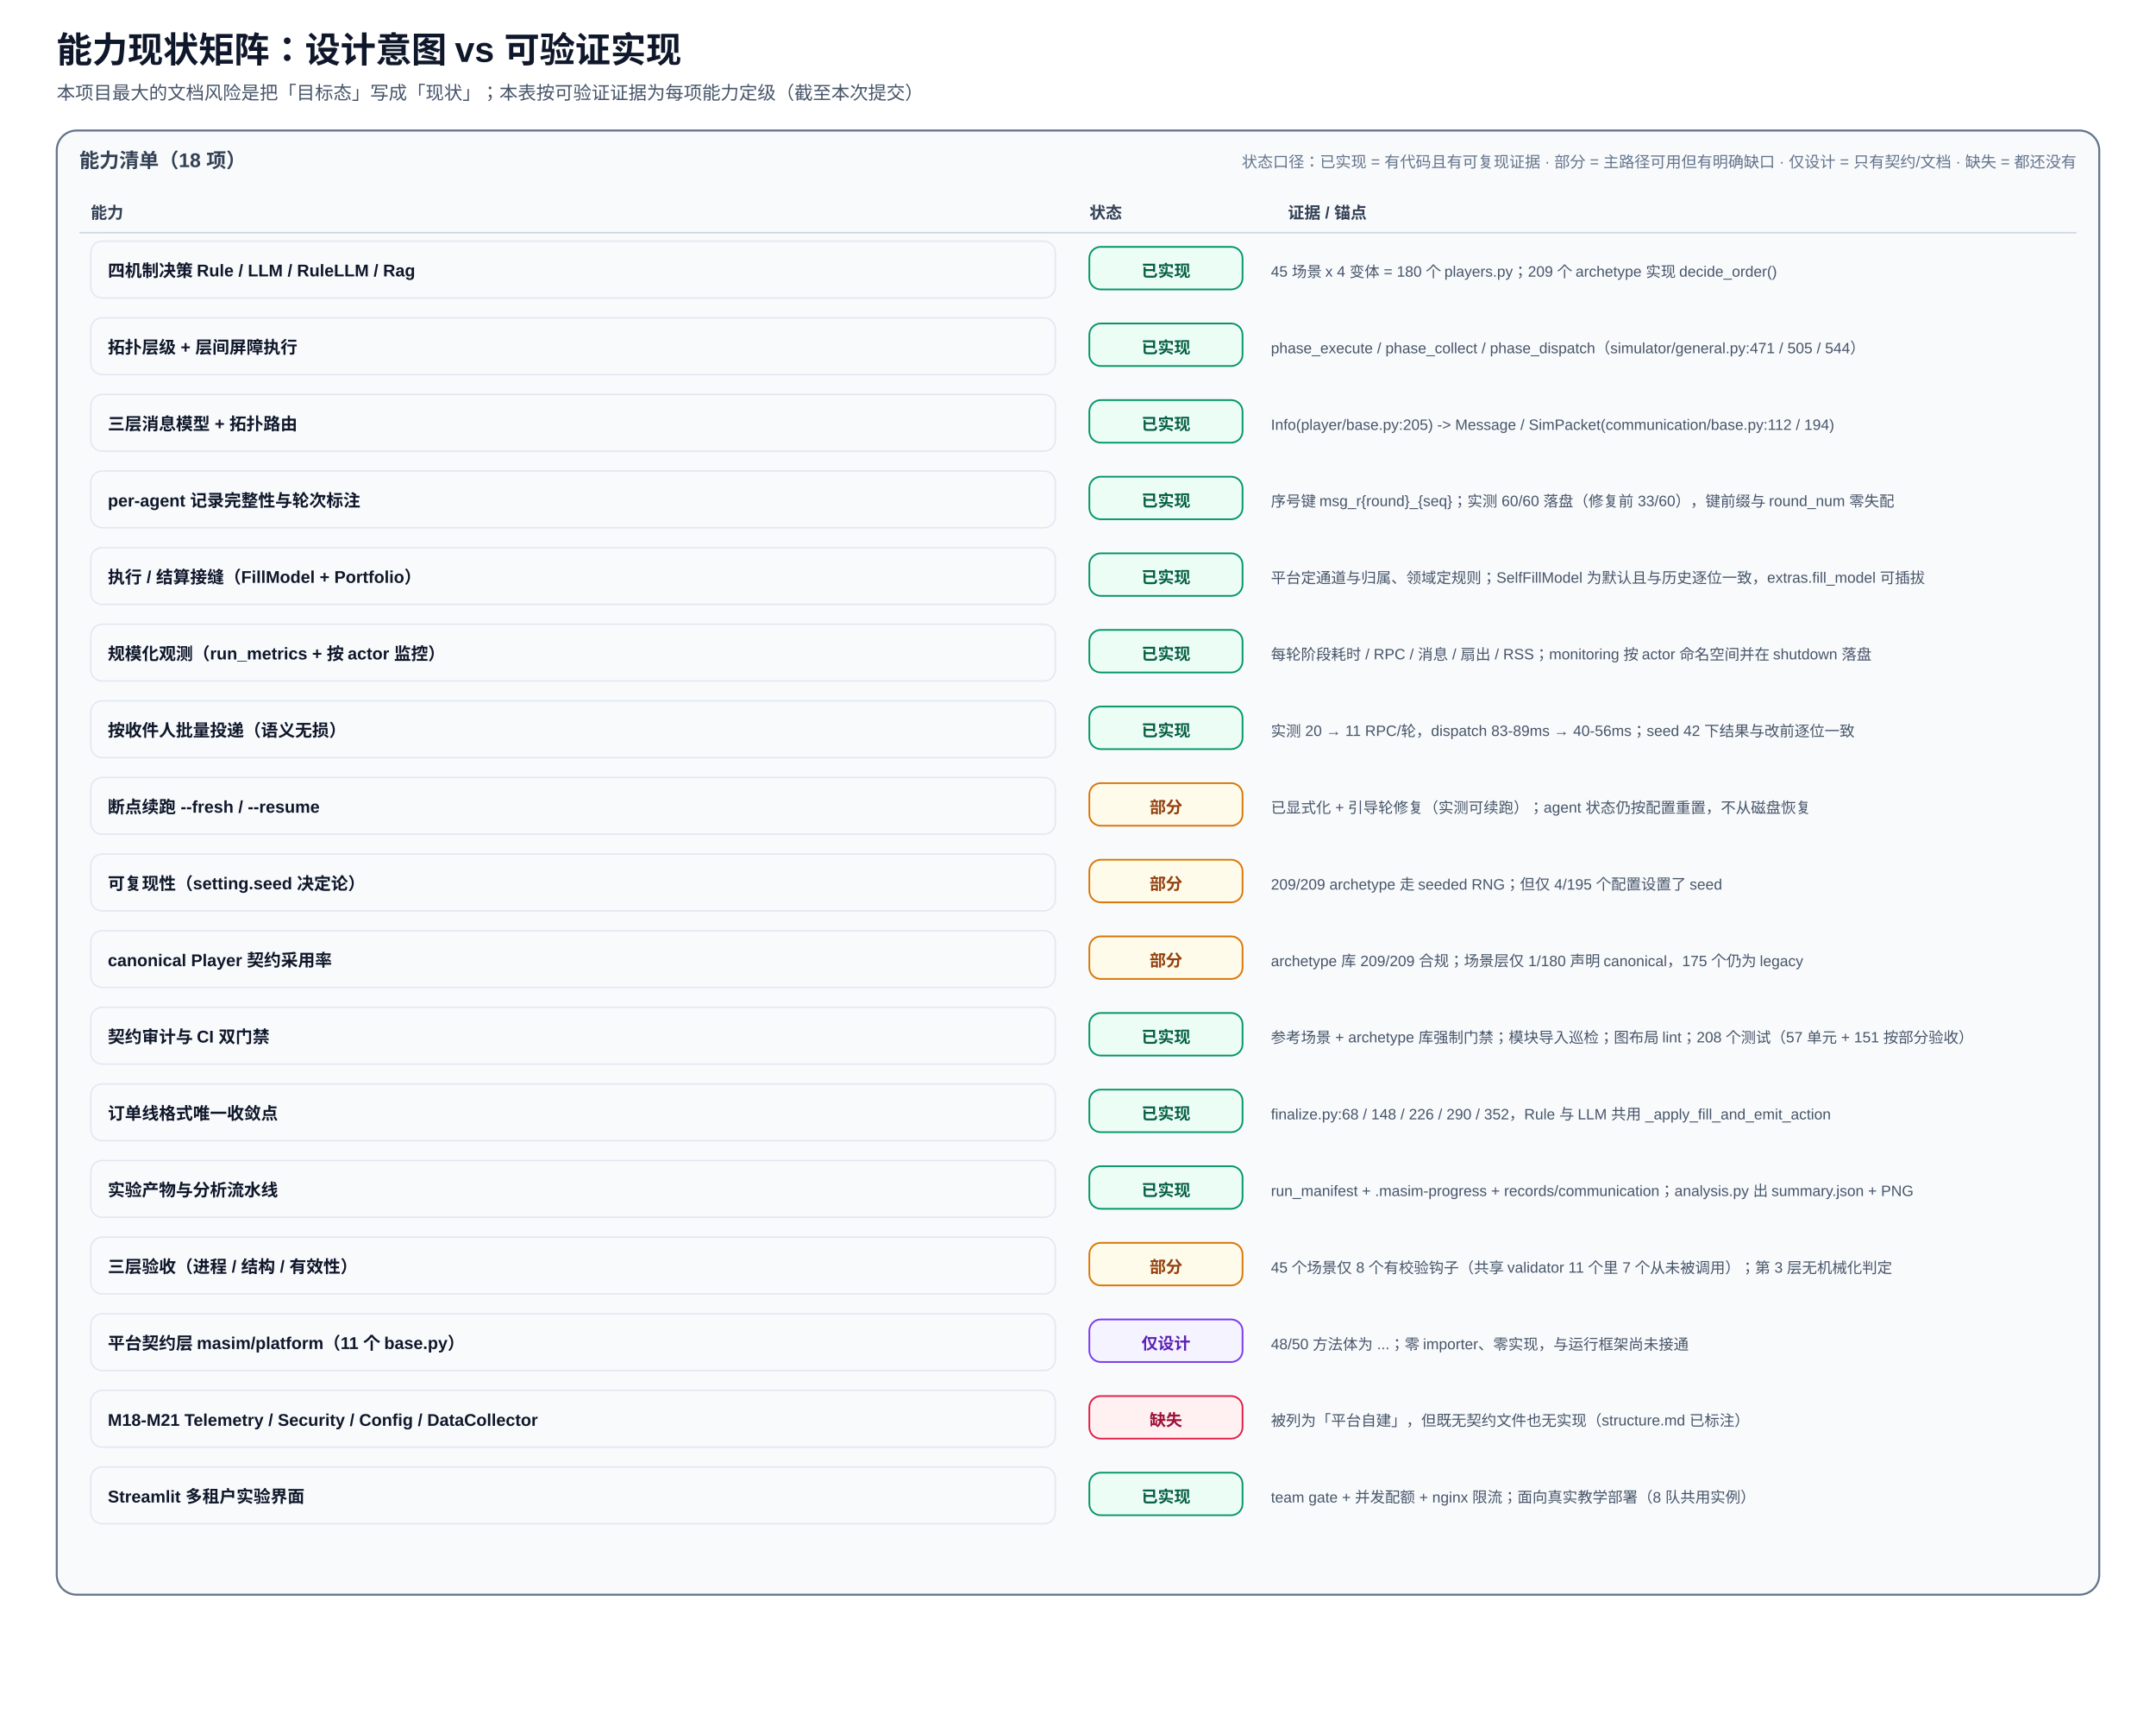
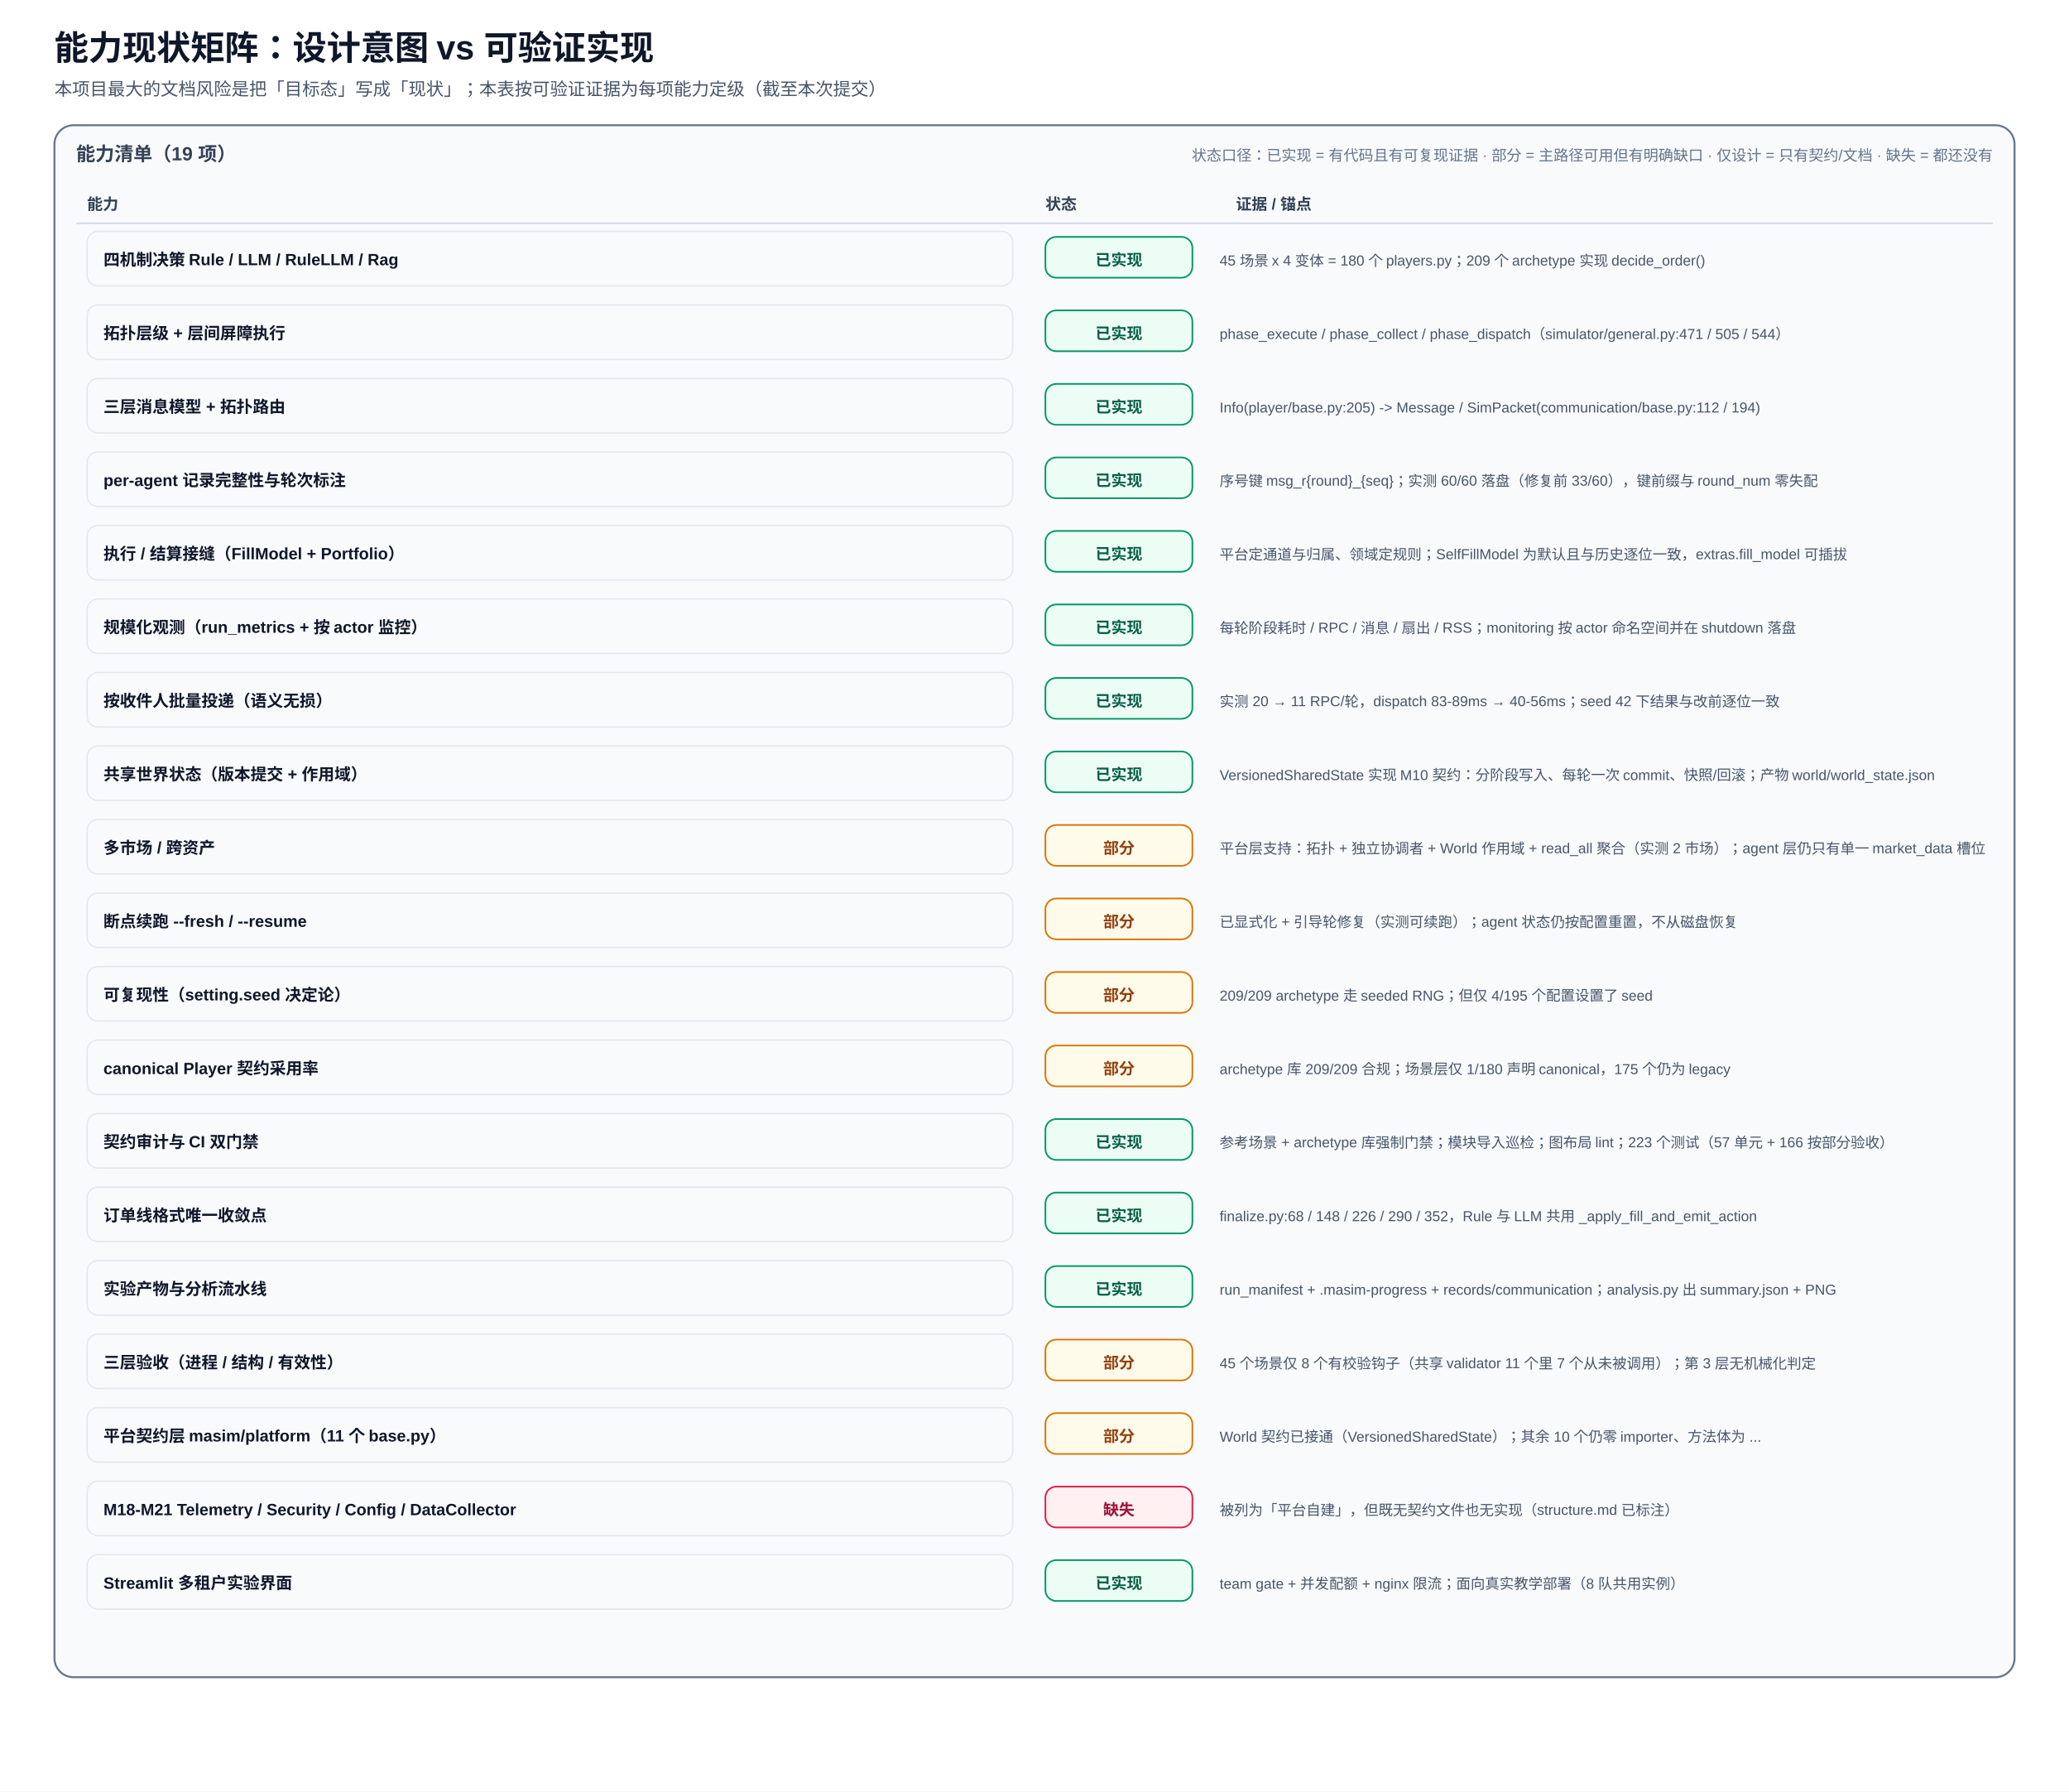
- <svg xmlns="http://www.w3.org/2000/svg" width="1520" height="1208" viewBox="0 0 1520 1208" font-family="-apple-system,'Segoe UI','Helvetica Neue',Arial,'PingFang SC','Microsoft YaHei',sans-serif">
+ <svg xmlns="http://www.w3.org/2000/svg" width="1520" height="1316" viewBox="0 0 1520 1316" font-family="-apple-system,'Segoe UI','Helvetica Neue',Arial,'PingFang SC','Microsoft YaHei',sans-serif">
  <defs>
    <marker id="arrow" markerWidth="10" markerHeight="10" refX="9" refY="3" orient="auto">
      <polygon points="0 0, 10 3, 0 6" fill="#64748b" />
    </marker>
    <marker id="arrow-blue" markerWidth="10" markerHeight="10" refX="9" refY="3" orient="auto">
      <polygon points="0 0, 10 3, 0 6" fill="#2563eb" />
    </marker>
    <marker id="arrow-emerald" markerWidth="10" markerHeight="10" refX="9" refY="3" orient="auto">
      <polygon points="0 0, 10 3, 0 6" fill="#059669" />
    </marker>
    <marker id="arrow-rose" markerWidth="10" markerHeight="10" refX="9" refY="3" orient="auto">
      <polygon points="0 0, 10 3, 0 6" fill="#e11d48" />
    </marker>
  </defs>
  <rect width="100%" height="100%" fill="#fff" />
  <text x="40" y="44" font-family="-apple-system,'Segoe UI','Helvetica Neue',Arial,'PingFang SC','Microsoft YaHei',sans-serif" font-size="25" fill="#0f172a" font-weight="bold" text-anchor="start">能力现状矩阵：设计意图 vs 可验证实现</text>
  <text x="40" y="70" font-family="-apple-system,'Segoe UI','Helvetica Neue',Arial,'PingFang SC','Microsoft YaHei',sans-serif" font-size="13" fill="#475569" font-weight="normal" text-anchor="start">本项目最大的文档风险是把「目标态」写成「现状」；本表按可验证证据为每项能力定级（截至本次提交）</text>
-   <rect x="40" y="92" width="1440" height="1032" rx="14" fill="#f8fafc" stroke="#64748b" stroke-width="1.4" />
-   <text x="56" y="118" font-family="-apple-system,'Segoe UI','Helvetica Neue',Arial,'PingFang SC','Microsoft YaHei',sans-serif" font-size="14" fill="#334155" font-weight="bold" text-anchor="start">能力清单（18 项）</text>
+   <rect x="40" y="92" width="1440" height="1140" rx="14" fill="#f8fafc" stroke="#64748b" stroke-width="1.4" />
+   <text x="56" y="118" font-family="-apple-system,'Segoe UI','Helvetica Neue',Arial,'PingFang SC','Microsoft YaHei',sans-serif" font-size="14" fill="#334155" font-weight="bold" text-anchor="start">能力清单（19 项）</text>
  <text x="1464" y="118" font-family="-apple-system,'Segoe UI','Helvetica Neue',Arial,'PingFang SC','Microsoft YaHei',sans-serif" font-size="11" fill="#64748b" font-weight="normal" text-anchor="end">状态口径：已实现 = 有代码且有可复现证据 · 部分 = 主路径可用但有明确缺口 · 仅设计 = 只有契约/文档 · 缺失 = 都还没有</text>
  <text x="64" y="154" font-family="-apple-system,'Segoe UI','Helvetica Neue',Arial,'PingFang SC','Microsoft YaHei',sans-serif" font-size="11.5" fill="#334155" font-weight="bold" text-anchor="start">能力</text>
  <text x="768" y="154" font-family="-apple-system,'Segoe UI','Helvetica Neue',Arial,'PingFang SC','Microsoft YaHei',sans-serif" font-size="11.5" fill="#334155" font-weight="bold" text-anchor="start">状态</text>
  <text x="908" y="154" font-family="-apple-system,'Segoe UI','Helvetica Neue',Arial,'PingFang SC','Microsoft YaHei',sans-serif" font-size="11.5" fill="#334155" font-weight="bold" text-anchor="start">证据 / 锚点</text>
  <line x1="56" y1="164" x2="1464" y2="164" stroke="#cbd5e1" stroke-width="1" />
  <rect x="64" y="170" width="680" height="40" rx="8" fill="#f8fafc" stroke="#e2e8f0" stroke-width="1" />
  <text x="76" y="195" font-family="-apple-system,'Segoe UI','Helvetica Neue',Arial,'PingFang SC','Microsoft YaHei',sans-serif" font-size="12" fill="#0f172a" font-weight="bold" text-anchor="start">四机制决策 Rule / LLM / RuleLLM / Rag</text>
  <rect x="768" y="174" width="108" height="30" rx="8" fill="#ecfdf5" stroke="#059669" stroke-width="1.2" />
  <text x="822" y="195" font-family="-apple-system,'Segoe UI','Helvetica Neue',Arial,'PingFang SC','Microsoft YaHei',sans-serif" font-size="11.5" fill="#065f46" font-weight="bold" text-anchor="middle">已实现</text>
  <text x="896" y="195" font-family="-apple-system,'Segoe UI','Helvetica Neue',Arial,'PingFang SC','Microsoft YaHei',sans-serif" font-size="10.6" fill="#475569" font-weight="normal" text-anchor="start">45 场景 x 4 变体 = 180 个 players.py；209 个 archetype 实现 decide_order()</text>
  <rect x="64" y="224" width="680" height="40" rx="8" fill="#f8fafc" stroke="#e2e8f0" stroke-width="1" />
  <text x="76" y="249" font-family="-apple-system,'Segoe UI','Helvetica Neue',Arial,'PingFang SC','Microsoft YaHei',sans-serif" font-size="12" fill="#0f172a" font-weight="bold" text-anchor="start">拓扑层级 + 层间屏障执行</text>
  <rect x="768" y="228" width="108" height="30" rx="8" fill="#ecfdf5" stroke="#059669" stroke-width="1.2" />
  <text x="822" y="249" font-family="-apple-system,'Segoe UI','Helvetica Neue',Arial,'PingFang SC','Microsoft YaHei',sans-serif" font-size="11.5" fill="#065f46" font-weight="bold" text-anchor="middle">已实现</text>
  <text x="896" y="249" font-family="-apple-system,'Segoe UI','Helvetica Neue',Arial,'PingFang SC','Microsoft YaHei',sans-serif" font-size="10.6" fill="#475569" font-weight="normal" text-anchor="start">phase_execute / phase_collect / phase_dispatch（simulator/general.py:471 / 505 / 544）</text>
  <rect x="64" y="278" width="680" height="40" rx="8" fill="#f8fafc" stroke="#e2e8f0" stroke-width="1" />
  <text x="76" y="303" font-family="-apple-system,'Segoe UI','Helvetica Neue',Arial,'PingFang SC','Microsoft YaHei',sans-serif" font-size="12" fill="#0f172a" font-weight="bold" text-anchor="start">三层消息模型 + 拓扑路由</text>
  <rect x="768" y="282" width="108" height="30" rx="8" fill="#ecfdf5" stroke="#059669" stroke-width="1.2" />
  <text x="822" y="303" font-family="-apple-system,'Segoe UI','Helvetica Neue',Arial,'PingFang SC','Microsoft YaHei',sans-serif" font-size="11.5" fill="#065f46" font-weight="bold" text-anchor="middle">已实现</text>
  <text x="896" y="303" font-family="-apple-system,'Segoe UI','Helvetica Neue',Arial,'PingFang SC','Microsoft YaHei',sans-serif" font-size="10.6" fill="#475569" font-weight="normal" text-anchor="start">Info(player/base.py:205) -&gt; Message / SimPacket(communication/base.py:112 / 194)</text>
  <rect x="64" y="332" width="680" height="40" rx="8" fill="#f8fafc" stroke="#e2e8f0" stroke-width="1" />
  <text x="76" y="357" font-family="-apple-system,'Segoe UI','Helvetica Neue',Arial,'PingFang SC','Microsoft YaHei',sans-serif" font-size="12" fill="#0f172a" font-weight="bold" text-anchor="start">per-agent 记录完整性与轮次标注</text>
  <rect x="768" y="336" width="108" height="30" rx="8" fill="#ecfdf5" stroke="#059669" stroke-width="1.2" />
  <text x="822" y="357" font-family="-apple-system,'Segoe UI','Helvetica Neue',Arial,'PingFang SC','Microsoft YaHei',sans-serif" font-size="11.5" fill="#065f46" font-weight="bold" text-anchor="middle">已实现</text>
  <text x="896" y="357" font-family="-apple-system,'Segoe UI','Helvetica Neue',Arial,'PingFang SC','Microsoft YaHei',sans-serif" font-size="10.6" fill="#475569" font-weight="normal" text-anchor="start">序号键 msg_r{round}_{seq}；实测 60/60 落盘（修复前 33/60），键前缀与 round_num 零失配</text>
  <rect x="64" y="386" width="680" height="40" rx="8" fill="#f8fafc" stroke="#e2e8f0" stroke-width="1" />
  <text x="76" y="411" font-family="-apple-system,'Segoe UI','Helvetica Neue',Arial,'PingFang SC','Microsoft YaHei',sans-serif" font-size="12" fill="#0f172a" font-weight="bold" text-anchor="start">执行 / 结算接缝（FillModel + Portfolio）</text>
  <rect x="768" y="390" width="108" height="30" rx="8" fill="#ecfdf5" stroke="#059669" stroke-width="1.2" />
  <text x="822" y="411" font-family="-apple-system,'Segoe UI','Helvetica Neue',Arial,'PingFang SC','Microsoft YaHei',sans-serif" font-size="11.5" fill="#065f46" font-weight="bold" text-anchor="middle">已实现</text>
  <text x="896" y="411" font-family="-apple-system,'Segoe UI','Helvetica Neue',Arial,'PingFang SC','Microsoft YaHei',sans-serif" font-size="10.6" fill="#475569" font-weight="normal" text-anchor="start">平台定通道与归属、领域定规则；SelfFillModel 为默认且与历史逐位一致，extras.fill_model 可插拔</text>
  <rect x="64" y="440" width="680" height="40" rx="8" fill="#f8fafc" stroke="#e2e8f0" stroke-width="1" />
  <text x="76" y="465" font-family="-apple-system,'Segoe UI','Helvetica Neue',Arial,'PingFang SC','Microsoft YaHei',sans-serif" font-size="12" fill="#0f172a" font-weight="bold" text-anchor="start">规模化观测（run_metrics + 按 actor 监控）</text>
  <rect x="768" y="444" width="108" height="30" rx="8" fill="#ecfdf5" stroke="#059669" stroke-width="1.2" />
  <text x="822" y="465" font-family="-apple-system,'Segoe UI','Helvetica Neue',Arial,'PingFang SC','Microsoft YaHei',sans-serif" font-size="11.5" fill="#065f46" font-weight="bold" text-anchor="middle">已实现</text>
  <text x="896" y="465" font-family="-apple-system,'Segoe UI','Helvetica Neue',Arial,'PingFang SC','Microsoft YaHei',sans-serif" font-size="10.6" fill="#475569" font-weight="normal" text-anchor="start">每轮阶段耗时 / RPC / 消息 / 扇出 / RSS；monitoring 按 actor 命名空间并在 shutdown 落盘</text>
  <rect x="64" y="494" width="680" height="40" rx="8" fill="#f8fafc" stroke="#e2e8f0" stroke-width="1" />
  <text x="76" y="519" font-family="-apple-system,'Segoe UI','Helvetica Neue',Arial,'PingFang SC','Microsoft YaHei',sans-serif" font-size="12" fill="#0f172a" font-weight="bold" text-anchor="start">按收件人批量投递（语义无损）</text>
  <rect x="768" y="498" width="108" height="30" rx="8" fill="#ecfdf5" stroke="#059669" stroke-width="1.2" />
  <text x="822" y="519" font-family="-apple-system,'Segoe UI','Helvetica Neue',Arial,'PingFang SC','Microsoft YaHei',sans-serif" font-size="11.5" fill="#065f46" font-weight="bold" text-anchor="middle">已实现</text>
  <text x="896" y="519" font-family="-apple-system,'Segoe UI','Helvetica Neue',Arial,'PingFang SC','Microsoft YaHei',sans-serif" font-size="10.6" fill="#475569" font-weight="normal" text-anchor="start">实测 20 → 11 RPC/轮，dispatch 83-89ms → 40-56ms；seed 42 下结果与改前逐位一致</text>
  <rect x="64" y="548" width="680" height="40" rx="8" fill="#f8fafc" stroke="#e2e8f0" stroke-width="1" />
-   <text x="76" y="573" font-family="-apple-system,'Segoe UI','Helvetica Neue',Arial,'PingFang SC','Microsoft YaHei',sans-serif" font-size="12" fill="#0f172a" font-weight="bold" text-anchor="start">断点续跑 --fresh / --resume</text>
-   <rect x="768" y="552" width="108" height="30" rx="8" fill="#fffbeb" stroke="#d97706" stroke-width="1.2" />
-   <text x="822" y="573" font-family="-apple-system,'Segoe UI','Helvetica Neue',Arial,'PingFang SC','Microsoft YaHei',sans-serif" font-size="11.5" fill="#92400e" font-weight="bold" text-anchor="middle">部分</text>
-   <text x="896" y="573" font-family="-apple-system,'Segoe UI','Helvetica Neue',Arial,'PingFang SC','Microsoft YaHei',sans-serif" font-size="10.6" fill="#475569" font-weight="normal" text-anchor="start">已显式化 + 引导轮修复（实测可续跑）；agent 状态仍按配置重置，不从磁盘恢复</text>
+   <text x="76" y="573" font-family="-apple-system,'Segoe UI','Helvetica Neue',Arial,'PingFang SC','Microsoft YaHei',sans-serif" font-size="12" fill="#0f172a" font-weight="bold" text-anchor="start">共享世界状态（版本提交 + 作用域）</text>
+   <rect x="768" y="552" width="108" height="30" rx="8" fill="#ecfdf5" stroke="#059669" stroke-width="1.2" />
+   <text x="822" y="573" font-family="-apple-system,'Segoe UI','Helvetica Neue',Arial,'PingFang SC','Microsoft YaHei',sans-serif" font-size="11.5" fill="#065f46" font-weight="bold" text-anchor="middle">已实现</text>
+   <text x="896" y="573" font-family="-apple-system,'Segoe UI','Helvetica Neue',Arial,'PingFang SC','Microsoft YaHei',sans-serif" font-size="10.6" fill="#475569" font-weight="normal" text-anchor="start">VersionedSharedState 实现 M10 契约：分阶段写入、每轮一次 commit、快照/回滚；产物 world/world_state.json</text>
  <rect x="64" y="602" width="680" height="40" rx="8" fill="#f8fafc" stroke="#e2e8f0" stroke-width="1" />
-   <text x="76" y="627" font-family="-apple-system,'Segoe UI','Helvetica Neue',Arial,'PingFang SC','Microsoft YaHei',sans-serif" font-size="12" fill="#0f172a" font-weight="bold" text-anchor="start">可复现性（setting.seed 决定论）</text>
+   <text x="76" y="627" font-family="-apple-system,'Segoe UI','Helvetica Neue',Arial,'PingFang SC','Microsoft YaHei',sans-serif" font-size="12" fill="#0f172a" font-weight="bold" text-anchor="start">多市场 / 跨资产</text>
  <rect x="768" y="606" width="108" height="30" rx="8" fill="#fffbeb" stroke="#d97706" stroke-width="1.2" />
  <text x="822" y="627" font-family="-apple-system,'Segoe UI','Helvetica Neue',Arial,'PingFang SC','Microsoft YaHei',sans-serif" font-size="11.5" fill="#92400e" font-weight="bold" text-anchor="middle">部分</text>
-   <text x="896" y="627" font-family="-apple-system,'Segoe UI','Helvetica Neue',Arial,'PingFang SC','Microsoft YaHei',sans-serif" font-size="10.6" fill="#475569" font-weight="normal" text-anchor="start">209/209 archetype 走 seeded RNG；但仅 4/195 个配置设置了 seed</text>
+   <text x="896" y="627" font-family="-apple-system,'Segoe UI','Helvetica Neue',Arial,'PingFang SC','Microsoft YaHei',sans-serif" font-size="10.6" fill="#475569" font-weight="normal" text-anchor="start">平台层支持：拓扑 + 独立协调者 + World 作用域 + read_all 聚合（实测 2 市场）；agent 层仍只有单一 market_data 槽位</text>
  <rect x="64" y="656" width="680" height="40" rx="8" fill="#f8fafc" stroke="#e2e8f0" stroke-width="1" />
-   <text x="76" y="681" font-family="-apple-system,'Segoe UI','Helvetica Neue',Arial,'PingFang SC','Microsoft YaHei',sans-serif" font-size="12" fill="#0f172a" font-weight="bold" text-anchor="start">canonical Player 契约采用率</text>
+   <text x="76" y="681" font-family="-apple-system,'Segoe UI','Helvetica Neue',Arial,'PingFang SC','Microsoft YaHei',sans-serif" font-size="12" fill="#0f172a" font-weight="bold" text-anchor="start">断点续跑 --fresh / --resume</text>
  <rect x="768" y="660" width="108" height="30" rx="8" fill="#fffbeb" stroke="#d97706" stroke-width="1.2" />
  <text x="822" y="681" font-family="-apple-system,'Segoe UI','Helvetica Neue',Arial,'PingFang SC','Microsoft YaHei',sans-serif" font-size="11.5" fill="#92400e" font-weight="bold" text-anchor="middle">部分</text>
-   <text x="896" y="681" font-family="-apple-system,'Segoe UI','Helvetica Neue',Arial,'PingFang SC','Microsoft YaHei',sans-serif" font-size="10.6" fill="#475569" font-weight="normal" text-anchor="start">archetype 库 209/209 合规；场景层仅 1/180 声明 canonical，175 个仍为 legacy</text>
+   <text x="896" y="681" font-family="-apple-system,'Segoe UI','Helvetica Neue',Arial,'PingFang SC','Microsoft YaHei',sans-serif" font-size="10.6" fill="#475569" font-weight="normal" text-anchor="start">已显式化 + 引导轮修复（实测可续跑）；agent 状态仍按配置重置，不从磁盘恢复</text>
  <rect x="64" y="710" width="680" height="40" rx="8" fill="#f8fafc" stroke="#e2e8f0" stroke-width="1" />
-   <text x="76" y="735" font-family="-apple-system,'Segoe UI','Helvetica Neue',Arial,'PingFang SC','Microsoft YaHei',sans-serif" font-size="12" fill="#0f172a" font-weight="bold" text-anchor="start">契约审计与 CI 双门禁</text>
-   <rect x="768" y="714" width="108" height="30" rx="8" fill="#ecfdf5" stroke="#059669" stroke-width="1.2" />
-   <text x="822" y="735" font-family="-apple-system,'Segoe UI','Helvetica Neue',Arial,'PingFang SC','Microsoft YaHei',sans-serif" font-size="11.5" fill="#065f46" font-weight="bold" text-anchor="middle">已实现</text>
-   <text x="896" y="735" font-family="-apple-system,'Segoe UI','Helvetica Neue',Arial,'PingFang SC','Microsoft YaHei',sans-serif" font-size="10.6" fill="#475569" font-weight="normal" text-anchor="start">参考场景 + archetype 库强制门禁；模块导入巡检；图布局 lint；208 个测试（57 单元 + 151 按部分验收）</text>
+   <text x="76" y="735" font-family="-apple-system,'Segoe UI','Helvetica Neue',Arial,'PingFang SC','Microsoft YaHei',sans-serif" font-size="12" fill="#0f172a" font-weight="bold" text-anchor="start">可复现性（setting.seed 决定论）</text>
+   <rect x="768" y="714" width="108" height="30" rx="8" fill="#fffbeb" stroke="#d97706" stroke-width="1.2" />
+   <text x="822" y="735" font-family="-apple-system,'Segoe UI','Helvetica Neue',Arial,'PingFang SC','Microsoft YaHei',sans-serif" font-size="11.5" fill="#92400e" font-weight="bold" text-anchor="middle">部分</text>
+   <text x="896" y="735" font-family="-apple-system,'Segoe UI','Helvetica Neue',Arial,'PingFang SC','Microsoft YaHei',sans-serif" font-size="10.6" fill="#475569" font-weight="normal" text-anchor="start">209/209 archetype 走 seeded RNG；但仅 4/195 个配置设置了 seed</text>
  <rect x="64" y="764" width="680" height="40" rx="8" fill="#f8fafc" stroke="#e2e8f0" stroke-width="1" />
-   <text x="76" y="789" font-family="-apple-system,'Segoe UI','Helvetica Neue',Arial,'PingFang SC','Microsoft YaHei',sans-serif" font-size="12" fill="#0f172a" font-weight="bold" text-anchor="start">订单线格式唯一收敛点</text>
-   <rect x="768" y="768" width="108" height="30" rx="8" fill="#ecfdf5" stroke="#059669" stroke-width="1.2" />
-   <text x="822" y="789" font-family="-apple-system,'Segoe UI','Helvetica Neue',Arial,'PingFang SC','Microsoft YaHei',sans-serif" font-size="11.5" fill="#065f46" font-weight="bold" text-anchor="middle">已实现</text>
-   <text x="896" y="789" font-family="-apple-system,'Segoe UI','Helvetica Neue',Arial,'PingFang SC','Microsoft YaHei',sans-serif" font-size="10.6" fill="#475569" font-weight="normal" text-anchor="start">finalize.py:68 / 148 / 226 / 290 / 352，Rule 与 LLM 共用 _apply_fill_and_emit_action</text>
+   <text x="76" y="789" font-family="-apple-system,'Segoe UI','Helvetica Neue',Arial,'PingFang SC','Microsoft YaHei',sans-serif" font-size="12" fill="#0f172a" font-weight="bold" text-anchor="start">canonical Player 契约采用率</text>
+   <rect x="768" y="768" width="108" height="30" rx="8" fill="#fffbeb" stroke="#d97706" stroke-width="1.2" />
+   <text x="822" y="789" font-family="-apple-system,'Segoe UI','Helvetica Neue',Arial,'PingFang SC','Microsoft YaHei',sans-serif" font-size="11.5" fill="#92400e" font-weight="bold" text-anchor="middle">部分</text>
+   <text x="896" y="789" font-family="-apple-system,'Segoe UI','Helvetica Neue',Arial,'PingFang SC','Microsoft YaHei',sans-serif" font-size="10.6" fill="#475569" font-weight="normal" text-anchor="start">archetype 库 209/209 合规；场景层仅 1/180 声明 canonical，175 个仍为 legacy</text>
  <rect x="64" y="818" width="680" height="40" rx="8" fill="#f8fafc" stroke="#e2e8f0" stroke-width="1" />
-   <text x="76" y="843" font-family="-apple-system,'Segoe UI','Helvetica Neue',Arial,'PingFang SC','Microsoft YaHei',sans-serif" font-size="12" fill="#0f172a" font-weight="bold" text-anchor="start">实验产物与分析流水线</text>
+   <text x="76" y="843" font-family="-apple-system,'Segoe UI','Helvetica Neue',Arial,'PingFang SC','Microsoft YaHei',sans-serif" font-size="12" fill="#0f172a" font-weight="bold" text-anchor="start">契约审计与 CI 双门禁</text>
  <rect x="768" y="822" width="108" height="30" rx="8" fill="#ecfdf5" stroke="#059669" stroke-width="1.2" />
  <text x="822" y="843" font-family="-apple-system,'Segoe UI','Helvetica Neue',Arial,'PingFang SC','Microsoft YaHei',sans-serif" font-size="11.5" fill="#065f46" font-weight="bold" text-anchor="middle">已实现</text>
-   <text x="896" y="843" font-family="-apple-system,'Segoe UI','Helvetica Neue',Arial,'PingFang SC','Microsoft YaHei',sans-serif" font-size="10.6" fill="#475569" font-weight="normal" text-anchor="start">run_manifest + .masim-progress + records/communication；analysis.py 出 summary.json + PNG</text>
+   <text x="896" y="843" font-family="-apple-system,'Segoe UI','Helvetica Neue',Arial,'PingFang SC','Microsoft YaHei',sans-serif" font-size="10.6" fill="#475569" font-weight="normal" text-anchor="start">参考场景 + archetype 库强制门禁；模块导入巡检；图布局 lint；223 个测试（57 单元 + 166 按部分验收）</text>
  <rect x="64" y="872" width="680" height="40" rx="8" fill="#f8fafc" stroke="#e2e8f0" stroke-width="1" />
-   <text x="76" y="897" font-family="-apple-system,'Segoe UI','Helvetica Neue',Arial,'PingFang SC','Microsoft YaHei',sans-serif" font-size="12" fill="#0f172a" font-weight="bold" text-anchor="start">三层验收（进程 / 结构 / 有效性）</text>
-   <rect x="768" y="876" width="108" height="30" rx="8" fill="#fffbeb" stroke="#d97706" stroke-width="1.2" />
-   <text x="822" y="897" font-family="-apple-system,'Segoe UI','Helvetica Neue',Arial,'PingFang SC','Microsoft YaHei',sans-serif" font-size="11.5" fill="#92400e" font-weight="bold" text-anchor="middle">部分</text>
-   <text x="896" y="897" font-family="-apple-system,'Segoe UI','Helvetica Neue',Arial,'PingFang SC','Microsoft YaHei',sans-serif" font-size="10.6" fill="#475569" font-weight="normal" text-anchor="start">45 个场景仅 8 个有校验钩子（共享 validator 11 个里 7 个从未被调用）；第 3 层无机械化判定</text>
+   <text x="76" y="897" font-family="-apple-system,'Segoe UI','Helvetica Neue',Arial,'PingFang SC','Microsoft YaHei',sans-serif" font-size="12" fill="#0f172a" font-weight="bold" text-anchor="start">订单线格式唯一收敛点</text>
+   <rect x="768" y="876" width="108" height="30" rx="8" fill="#ecfdf5" stroke="#059669" stroke-width="1.2" />
+   <text x="822" y="897" font-family="-apple-system,'Segoe UI','Helvetica Neue',Arial,'PingFang SC','Microsoft YaHei',sans-serif" font-size="11.5" fill="#065f46" font-weight="bold" text-anchor="middle">已实现</text>
+   <text x="896" y="897" font-family="-apple-system,'Segoe UI','Helvetica Neue',Arial,'PingFang SC','Microsoft YaHei',sans-serif" font-size="10.6" fill="#475569" font-weight="normal" text-anchor="start">finalize.py:68 / 148 / 226 / 290 / 352，Rule 与 LLM 共用 _apply_fill_and_emit_action</text>
  <rect x="64" y="926" width="680" height="40" rx="8" fill="#f8fafc" stroke="#e2e8f0" stroke-width="1" />
-   <text x="76" y="951" font-family="-apple-system,'Segoe UI','Helvetica Neue',Arial,'PingFang SC','Microsoft YaHei',sans-serif" font-size="12" fill="#0f172a" font-weight="bold" text-anchor="start">平台契约层 masim/platform（11 个 base.py）</text>
-   <rect x="768" y="930" width="108" height="30" rx="8" fill="#f5f3ff" stroke="#7c3aed" stroke-width="1.2" />
-   <text x="822" y="951" font-family="-apple-system,'Segoe UI','Helvetica Neue',Arial,'PingFang SC','Microsoft YaHei',sans-serif" font-size="11.5" fill="#5b21b6" font-weight="bold" text-anchor="middle">仅设计</text>
-   <text x="896" y="951" font-family="-apple-system,'Segoe UI','Helvetica Neue',Arial,'PingFang SC','Microsoft YaHei',sans-serif" font-size="10.6" fill="#475569" font-weight="normal" text-anchor="start">48/50 方法体为 ...；零 importer、零实现，与运行框架尚未接通</text>
+   <text x="76" y="951" font-family="-apple-system,'Segoe UI','Helvetica Neue',Arial,'PingFang SC','Microsoft YaHei',sans-serif" font-size="12" fill="#0f172a" font-weight="bold" text-anchor="start">实验产物与分析流水线</text>
+   <rect x="768" y="930" width="108" height="30" rx="8" fill="#ecfdf5" stroke="#059669" stroke-width="1.2" />
+   <text x="822" y="951" font-family="-apple-system,'Segoe UI','Helvetica Neue',Arial,'PingFang SC','Microsoft YaHei',sans-serif" font-size="11.5" fill="#065f46" font-weight="bold" text-anchor="middle">已实现</text>
+   <text x="896" y="951" font-family="-apple-system,'Segoe UI','Helvetica Neue',Arial,'PingFang SC','Microsoft YaHei',sans-serif" font-size="10.6" fill="#475569" font-weight="normal" text-anchor="start">run_manifest + .masim-progress + records/communication；analysis.py 出 summary.json + PNG</text>
  <rect x="64" y="980" width="680" height="40" rx="8" fill="#f8fafc" stroke="#e2e8f0" stroke-width="1" />
-   <text x="76" y="1005" font-family="-apple-system,'Segoe UI','Helvetica Neue',Arial,'PingFang SC','Microsoft YaHei',sans-serif" font-size="12" fill="#0f172a" font-weight="bold" text-anchor="start">M18-M21 Telemetry / Security / Config / DataCollector</text>
-   <rect x="768" y="984" width="108" height="30" rx="8" fill="#fff1f2" stroke="#e11d48" stroke-width="1.2" />
-   <text x="822" y="1005" font-family="-apple-system,'Segoe UI','Helvetica Neue',Arial,'PingFang SC','Microsoft YaHei',sans-serif" font-size="11.5" fill="#9f1239" font-weight="bold" text-anchor="middle">缺失</text>
-   <text x="896" y="1005" font-family="-apple-system,'Segoe UI','Helvetica Neue',Arial,'PingFang SC','Microsoft YaHei',sans-serif" font-size="10.6" fill="#475569" font-weight="normal" text-anchor="start">被列为「平台自建」，但既无契约文件也无实现（structure.md 已标注）</text>
+   <text x="76" y="1005" font-family="-apple-system,'Segoe UI','Helvetica Neue',Arial,'PingFang SC','Microsoft YaHei',sans-serif" font-size="12" fill="#0f172a" font-weight="bold" text-anchor="start">三层验收（进程 / 结构 / 有效性）</text>
+   <rect x="768" y="984" width="108" height="30" rx="8" fill="#fffbeb" stroke="#d97706" stroke-width="1.2" />
+   <text x="822" y="1005" font-family="-apple-system,'Segoe UI','Helvetica Neue',Arial,'PingFang SC','Microsoft YaHei',sans-serif" font-size="11.5" fill="#92400e" font-weight="bold" text-anchor="middle">部分</text>
+   <text x="896" y="1005" font-family="-apple-system,'Segoe UI','Helvetica Neue',Arial,'PingFang SC','Microsoft YaHei',sans-serif" font-size="10.6" fill="#475569" font-weight="normal" text-anchor="start">45 个场景仅 8 个有校验钩子（共享 validator 11 个里 7 个从未被调用）；第 3 层无机械化判定</text>
  <rect x="64" y="1034" width="680" height="40" rx="8" fill="#f8fafc" stroke="#e2e8f0" stroke-width="1" />
-   <text x="76" y="1059" font-family="-apple-system,'Segoe UI','Helvetica Neue',Arial,'PingFang SC','Microsoft YaHei',sans-serif" font-size="12" fill="#0f172a" font-weight="bold" text-anchor="start">Streamlit 多租户实验界面</text>
-   <rect x="768" y="1038" width="108" height="30" rx="8" fill="#ecfdf5" stroke="#059669" stroke-width="1.2" />
-   <text x="822" y="1059" font-family="-apple-system,'Segoe UI','Helvetica Neue',Arial,'PingFang SC','Microsoft YaHei',sans-serif" font-size="11.5" fill="#065f46" font-weight="bold" text-anchor="middle">已实现</text>
-   <text x="896" y="1059" font-family="-apple-system,'Segoe UI','Helvetica Neue',Arial,'PingFang SC','Microsoft YaHei',sans-serif" font-size="10.6" fill="#475569" font-weight="normal" text-anchor="start">team gate + 并发配额 + nginx 限流；面向真实教学部署（8 队共用实例）</text>
+   <text x="76" y="1059" font-family="-apple-system,'Segoe UI','Helvetica Neue',Arial,'PingFang SC','Microsoft YaHei',sans-serif" font-size="12" fill="#0f172a" font-weight="bold" text-anchor="start">平台契约层 masim/platform（11 个 base.py）</text>
+   <rect x="768" y="1038" width="108" height="30" rx="8" fill="#fffbeb" stroke="#d97706" stroke-width="1.2" />
+   <text x="822" y="1059" font-family="-apple-system,'Segoe UI','Helvetica Neue',Arial,'PingFang SC','Microsoft YaHei',sans-serif" font-size="11.5" fill="#92400e" font-weight="bold" text-anchor="middle">部分</text>
+   <text x="896" y="1059" font-family="-apple-system,'Segoe UI','Helvetica Neue',Arial,'PingFang SC','Microsoft YaHei',sans-serif" font-size="10.6" fill="#475569" font-weight="normal" text-anchor="start">World 契约已接通（VersionedSharedState）；其余 10 个仍零 importer、方法体为 ...</text>
+   <rect x="64" y="1088" width="680" height="40" rx="8" fill="#f8fafc" stroke="#e2e8f0" stroke-width="1" />
+   <text x="76" y="1113" font-family="-apple-system,'Segoe UI','Helvetica Neue',Arial,'PingFang SC','Microsoft YaHei',sans-serif" font-size="12" fill="#0f172a" font-weight="bold" text-anchor="start">M18-M21 Telemetry / Security / Config / DataCollector</text>
+   <rect x="768" y="1092" width="108" height="30" rx="8" fill="#fff1f2" stroke="#e11d48" stroke-width="1.2" />
+   <text x="822" y="1113" font-family="-apple-system,'Segoe UI','Helvetica Neue',Arial,'PingFang SC','Microsoft YaHei',sans-serif" font-size="11.5" fill="#9f1239" font-weight="bold" text-anchor="middle">缺失</text>
+   <text x="896" y="1113" font-family="-apple-system,'Segoe UI','Helvetica Neue',Arial,'PingFang SC','Microsoft YaHei',sans-serif" font-size="10.6" fill="#475569" font-weight="normal" text-anchor="start">被列为「平台自建」，但既无契约文件也无实现（structure.md 已标注）</text>
+   <rect x="64" y="1142" width="680" height="40" rx="8" fill="#f8fafc" stroke="#e2e8f0" stroke-width="1" />
+   <text x="76" y="1167" font-family="-apple-system,'Segoe UI','Helvetica Neue',Arial,'PingFang SC','Microsoft YaHei',sans-serif" font-size="12" fill="#0f172a" font-weight="bold" text-anchor="start">Streamlit 多租户实验界面</text>
+   <rect x="768" y="1146" width="108" height="30" rx="8" fill="#ecfdf5" stroke="#059669" stroke-width="1.2" />
+   <text x="822" y="1167" font-family="-apple-system,'Segoe UI','Helvetica Neue',Arial,'PingFang SC','Microsoft YaHei',sans-serif" font-size="11.5" fill="#065f46" font-weight="bold" text-anchor="middle">已实现</text>
+   <text x="896" y="1167" font-family="-apple-system,'Segoe UI','Helvetica Neue',Arial,'PingFang SC','Microsoft YaHei',sans-serif" font-size="10.6" fill="#475569" font-weight="normal" text-anchor="start">team gate + 并发配额 + nginx 限流；面向真实教学部署（8 队共用实例）</text>
</svg>
